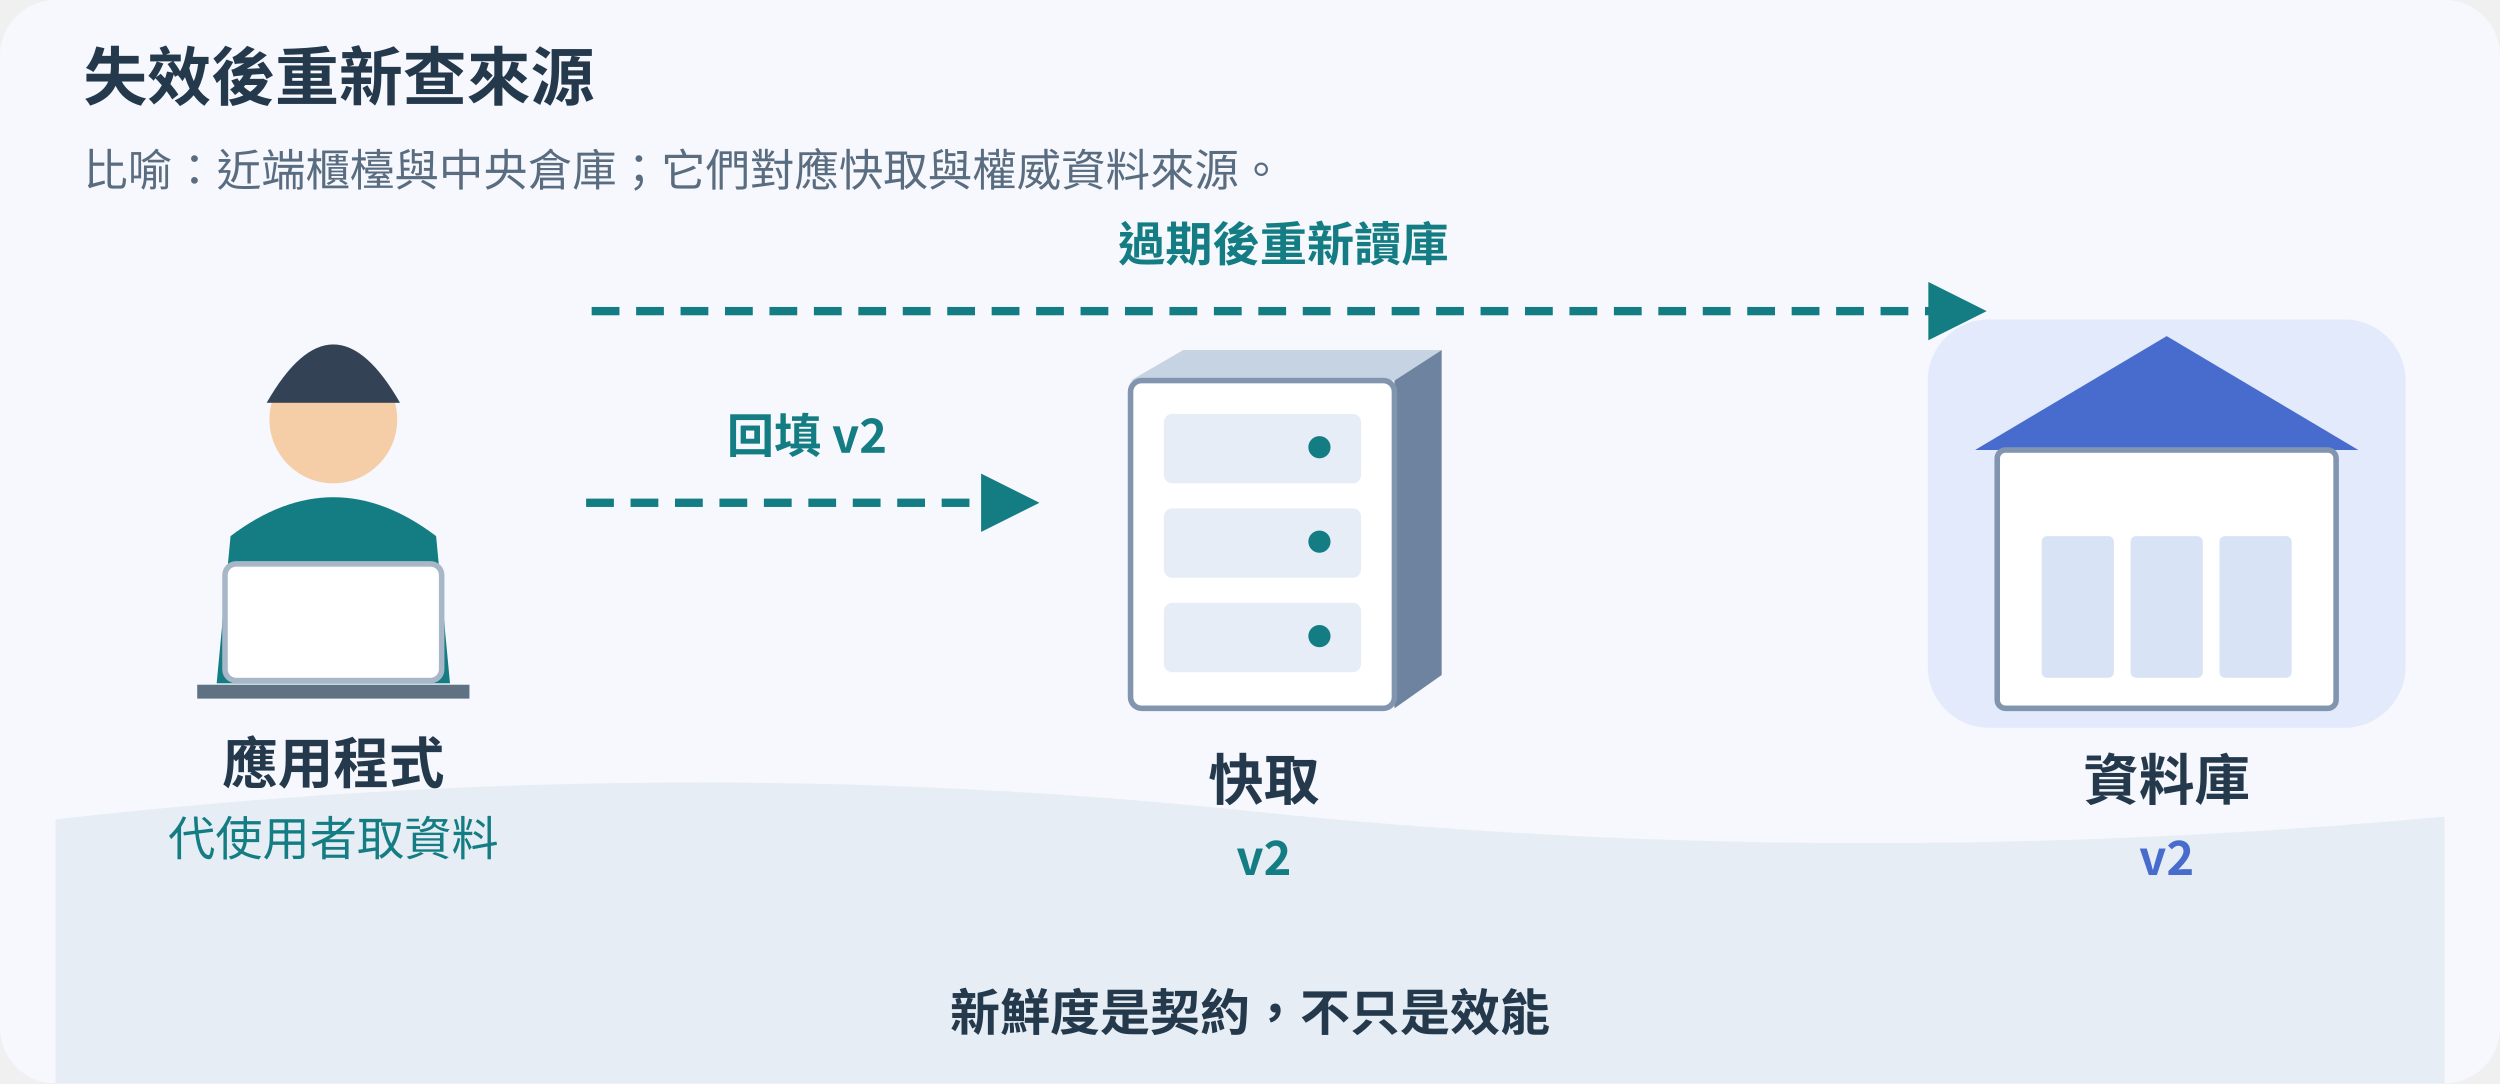
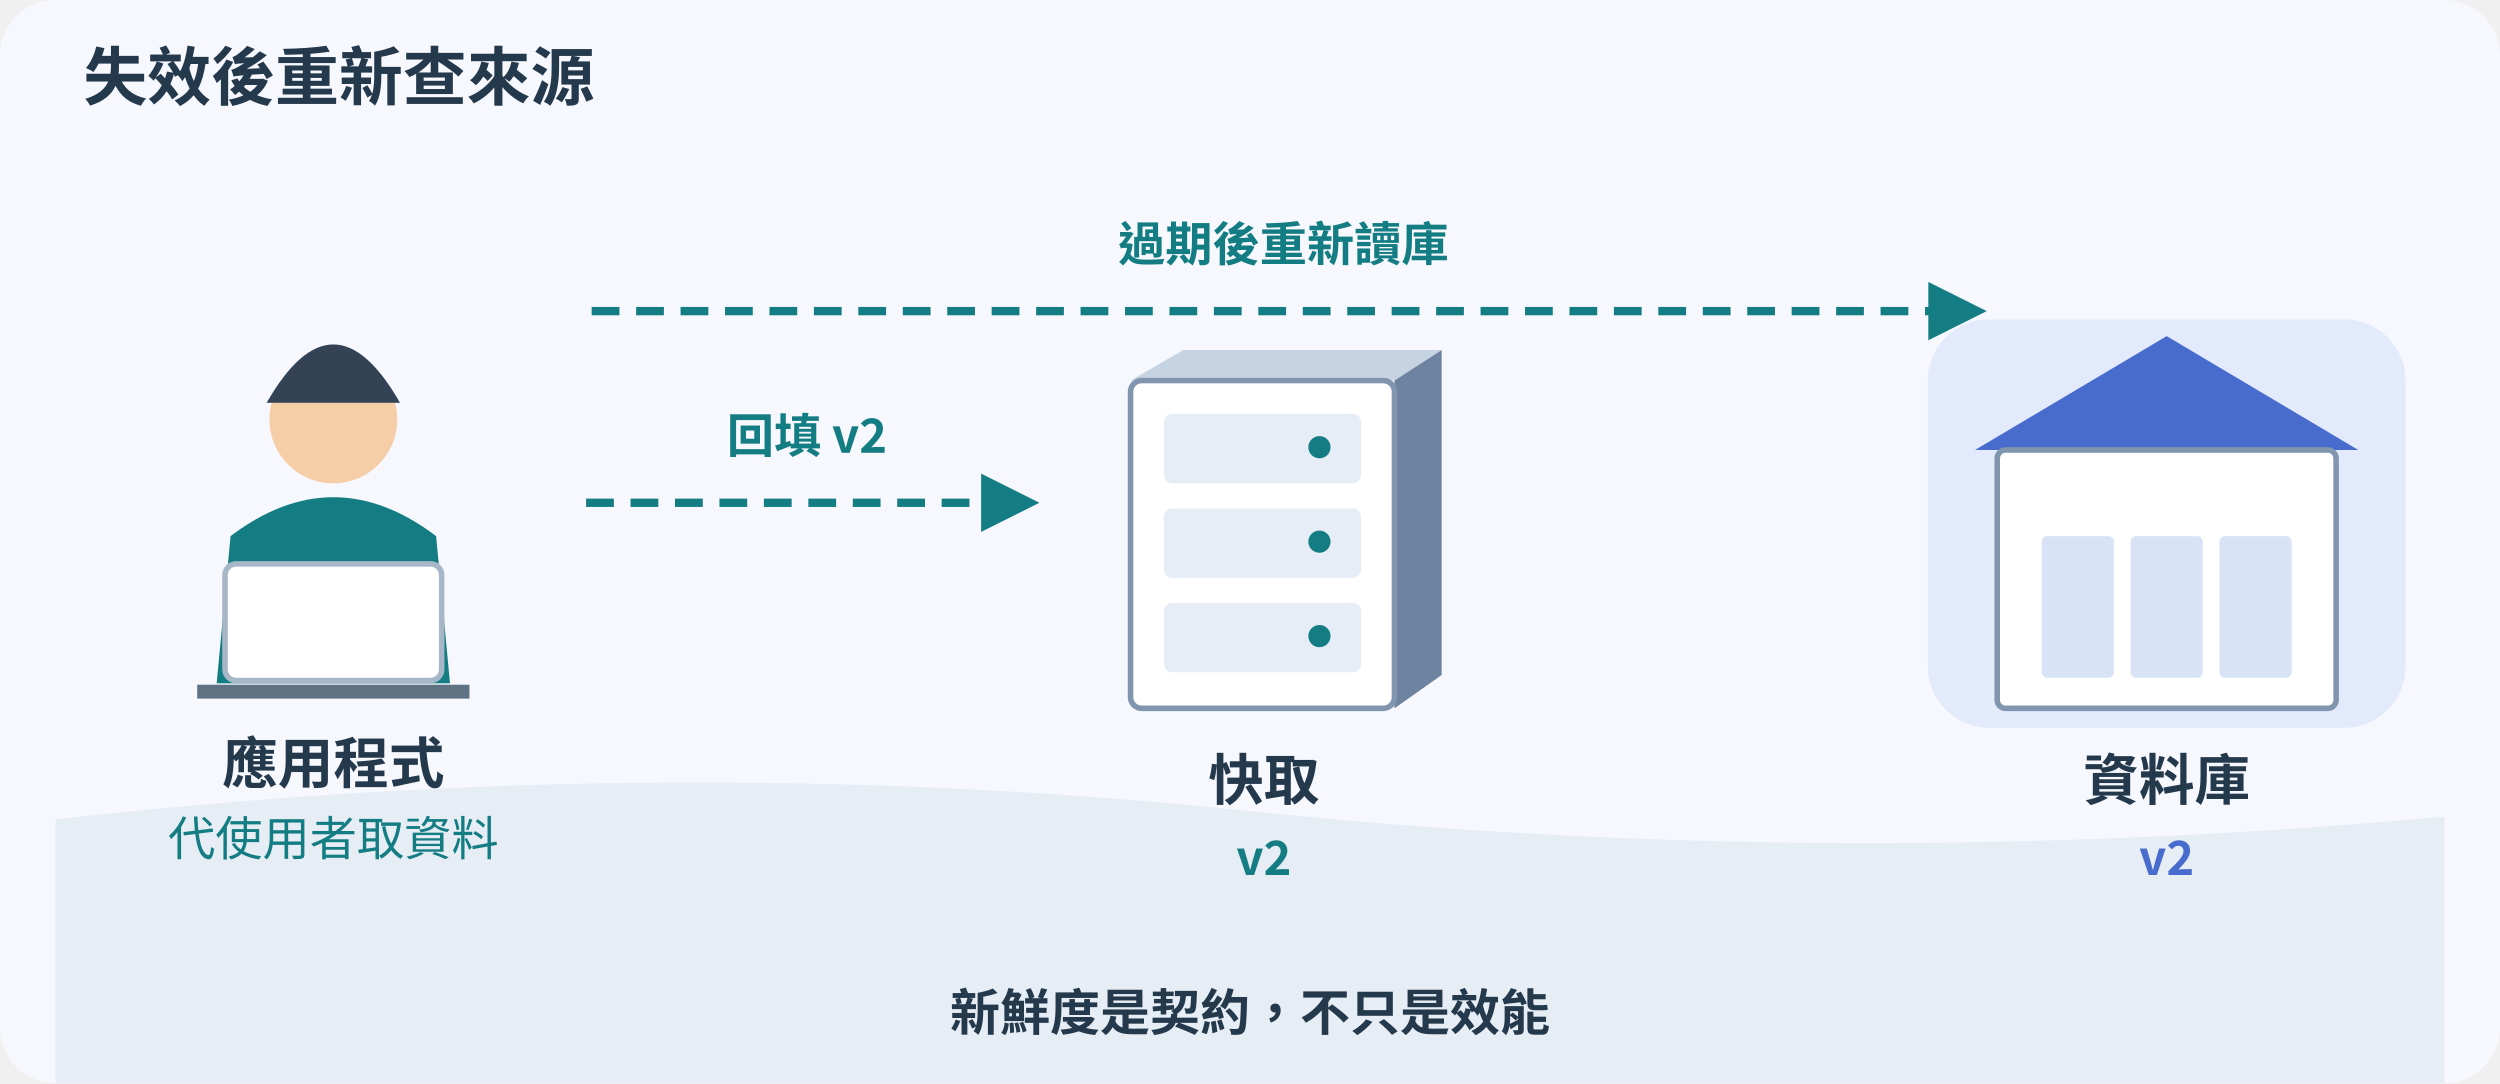
<svg xmlns="http://www.w3.org/2000/svg" viewBox="0 0 900 390" role="img" aria-labelledby="scene-cache-4-title scene-cache-4-desc">
  <defs>
    <marker id="scene-cache-4-arrow" viewBox="0 0 10 10" refX="8" refY="5" markerWidth="7" markerHeight="7" orient="auto-start-reverse">
      <path d="M0 0 L10 5 L0 10Z" fill="#137d83" />
    </marker>
  </defs>
  <rect width="900" height="100%" rx="20" fill="#f6f8fd" />
  <path d="M20 295 Q240 270 450 292 T880 294 V390 H20Z" fill="#e6edf4" />
  <text x="30" y="36" text-anchor="start" font-family="Noto Sans CJK TC, Microsoft JhengHei, sans-serif" font-size="23" font-weight="700" fill="#25394d">失效後重新查來源</text>
-   <text x="30" y="67" text-anchor="start" font-family="Noto Sans CJK TC, Microsoft JhengHei, sans-serif" font-size="16" font-weight="400" fill="#596c80">比喻：近端櫃檯與中央倉庫；它們對應快取與權威資料來源。</text>
  <circle cx="120" cy="151" r="23" fill="#f5cda7" />
  <path d="M96 145 Q120 103 144 145" fill="#344256" />
  <path d="M83 193 Q120 165 157 193 L162 246 H78Z" fill="#137d83" />
  <rect x="81" y="203" width="78" height="42" rx="4" fill="#fff" stroke="#a7b7c8" stroke-width="2" />
  <path d="M71 249 H169" stroke="#5e7284" stroke-width="5" />
  <text x="120" y="282" text-anchor="middle" font-family="Noto Sans CJK TC, Microsoft JhengHei, sans-serif" font-size="20" font-weight="700" fill="#25394d">應用程式</text>
  <text x="120" y="308" text-anchor="middle" font-family="Noto Sans CJK TC, Microsoft JhengHei, sans-serif" font-size="17" font-weight="400" fill="#137d83">代使用者取資料</text>
  <path d="M407 137 L426 126 H519 L502 137Z" fill="#c5d3e2" />
  <path d="M502 137 L519 126 V243 L502 255Z" fill="#6d839f" />
  <rect x="407" y="137" width="95" height="118" rx="4" fill="#fff" stroke="#8195af" stroke-width="2" />
  <rect x="419" y="149" width="71" height="25" rx="3" fill="#e7edf7" stroke="none" stroke-width="2" />
  <circle cx="475" cy="161" r="4" fill="#137d83" />
  <rect x="419" y="183" width="71" height="25" rx="3" fill="#e7edf7" stroke="none" stroke-width="2" />
  <circle cx="475" cy="195" r="4" fill="#137d83" />
  <rect x="419" y="217" width="71" height="25" rx="3" fill="#e7edf7" stroke="none" stroke-width="2" />
  <circle cx="475" cy="229" r="4" fill="#137d83" />
  <text x="455" y="288" text-anchor="middle" font-family="Noto Sans CJK TC, Microsoft JhengHei, sans-serif" font-size="20" font-weight="700" fill="#25394d">快取</text>
  <text x="455" y="315" text-anchor="middle" font-family="Noto Sans CJK TC, Microsoft JhengHei, sans-serif" font-size="17" font-weight="700" fill="#137d83">v2</text>
  <rect x="694" y="115" width="172" height="147" rx="22" fill="#e2eafb" stroke="none" stroke-width="2" />
  <path d="M711 162 L780 121 L849 162Z" fill="#486ccd" />
  <rect x="719" y="162" width="122" height="93" rx="3" fill="#fff" stroke="#8195af" stroke-width="2" />
  <rect x="735" y="193" width="26" height="51" rx="2" fill="#d9e3f6" stroke="none" stroke-width="2" />
  <rect x="767" y="193" width="26" height="51" rx="2" fill="#d9e3f6" stroke="none" stroke-width="2" />
  <rect x="799" y="193" width="26" height="51" rx="2" fill="#d9e3f6" stroke="none" stroke-width="2" />
  <text x="780" y="288" text-anchor="middle" font-family="Noto Sans CJK TC, Microsoft JhengHei, sans-serif" font-size="20" font-weight="700" fill="#25394d">資料庫</text>
  <text x="780" y="315" text-anchor="middle" font-family="Noto Sans CJK TC, Microsoft JhengHei, sans-serif" font-size="17" font-weight="700" fill="#486ccd">v2</text>
  <path class="scene-flow" d="M213 112 L711 112" fill="none" stroke="#137d83" stroke-width="3" stroke-dasharray="10 6" marker-end="url(#scene-cache-4-arrow)" />
  <text x="462.0" y="94.0" text-anchor="middle" font-family="Noto Sans CJK TC, Microsoft JhengHei, sans-serif" font-size="17" font-weight="700" fill="#137d83">過期後重新讀庫</text>
  <path class="scene-flow" d="M211 181 L370 181" fill="none" stroke="#137d83" stroke-width="3" stroke-dasharray="10 6" marker-end="url(#scene-cache-4-arrow)" />
  <text x="290.5" y="163.0" text-anchor="middle" font-family="Noto Sans CJK TC, Microsoft JhengHei, sans-serif" font-size="17" font-weight="700" fill="#137d83">回填 v2</text>
  <text x="450" y="371" text-anchor="middle" font-family="Noto Sans CJK TC, Microsoft JhengHei, sans-serif" font-size="18" font-weight="700" fill="#25394d">新鮮度是契約，不只是效能</text>
</svg>
